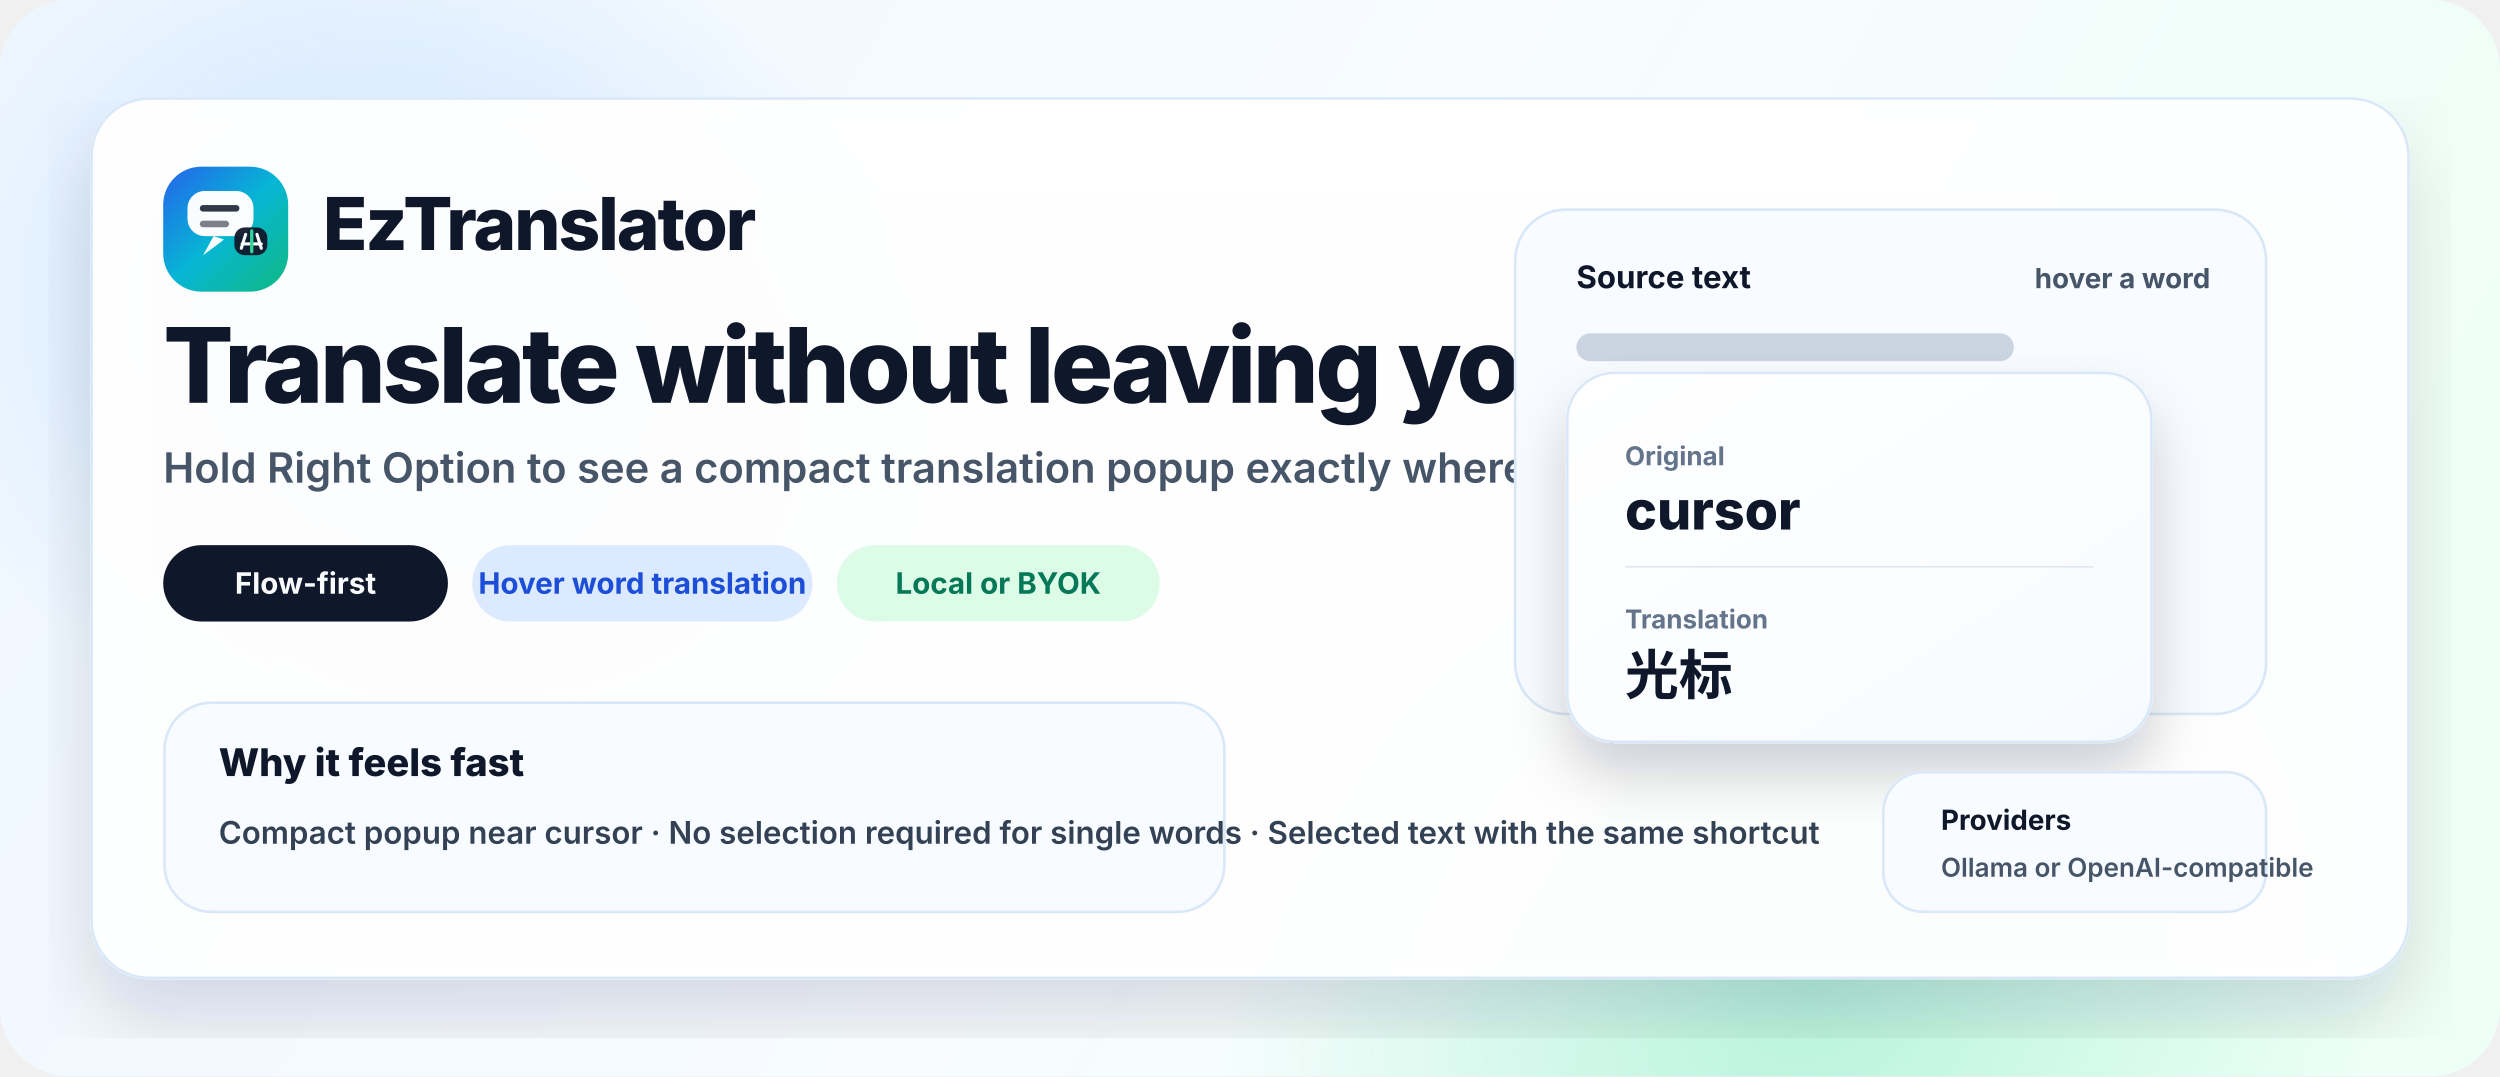
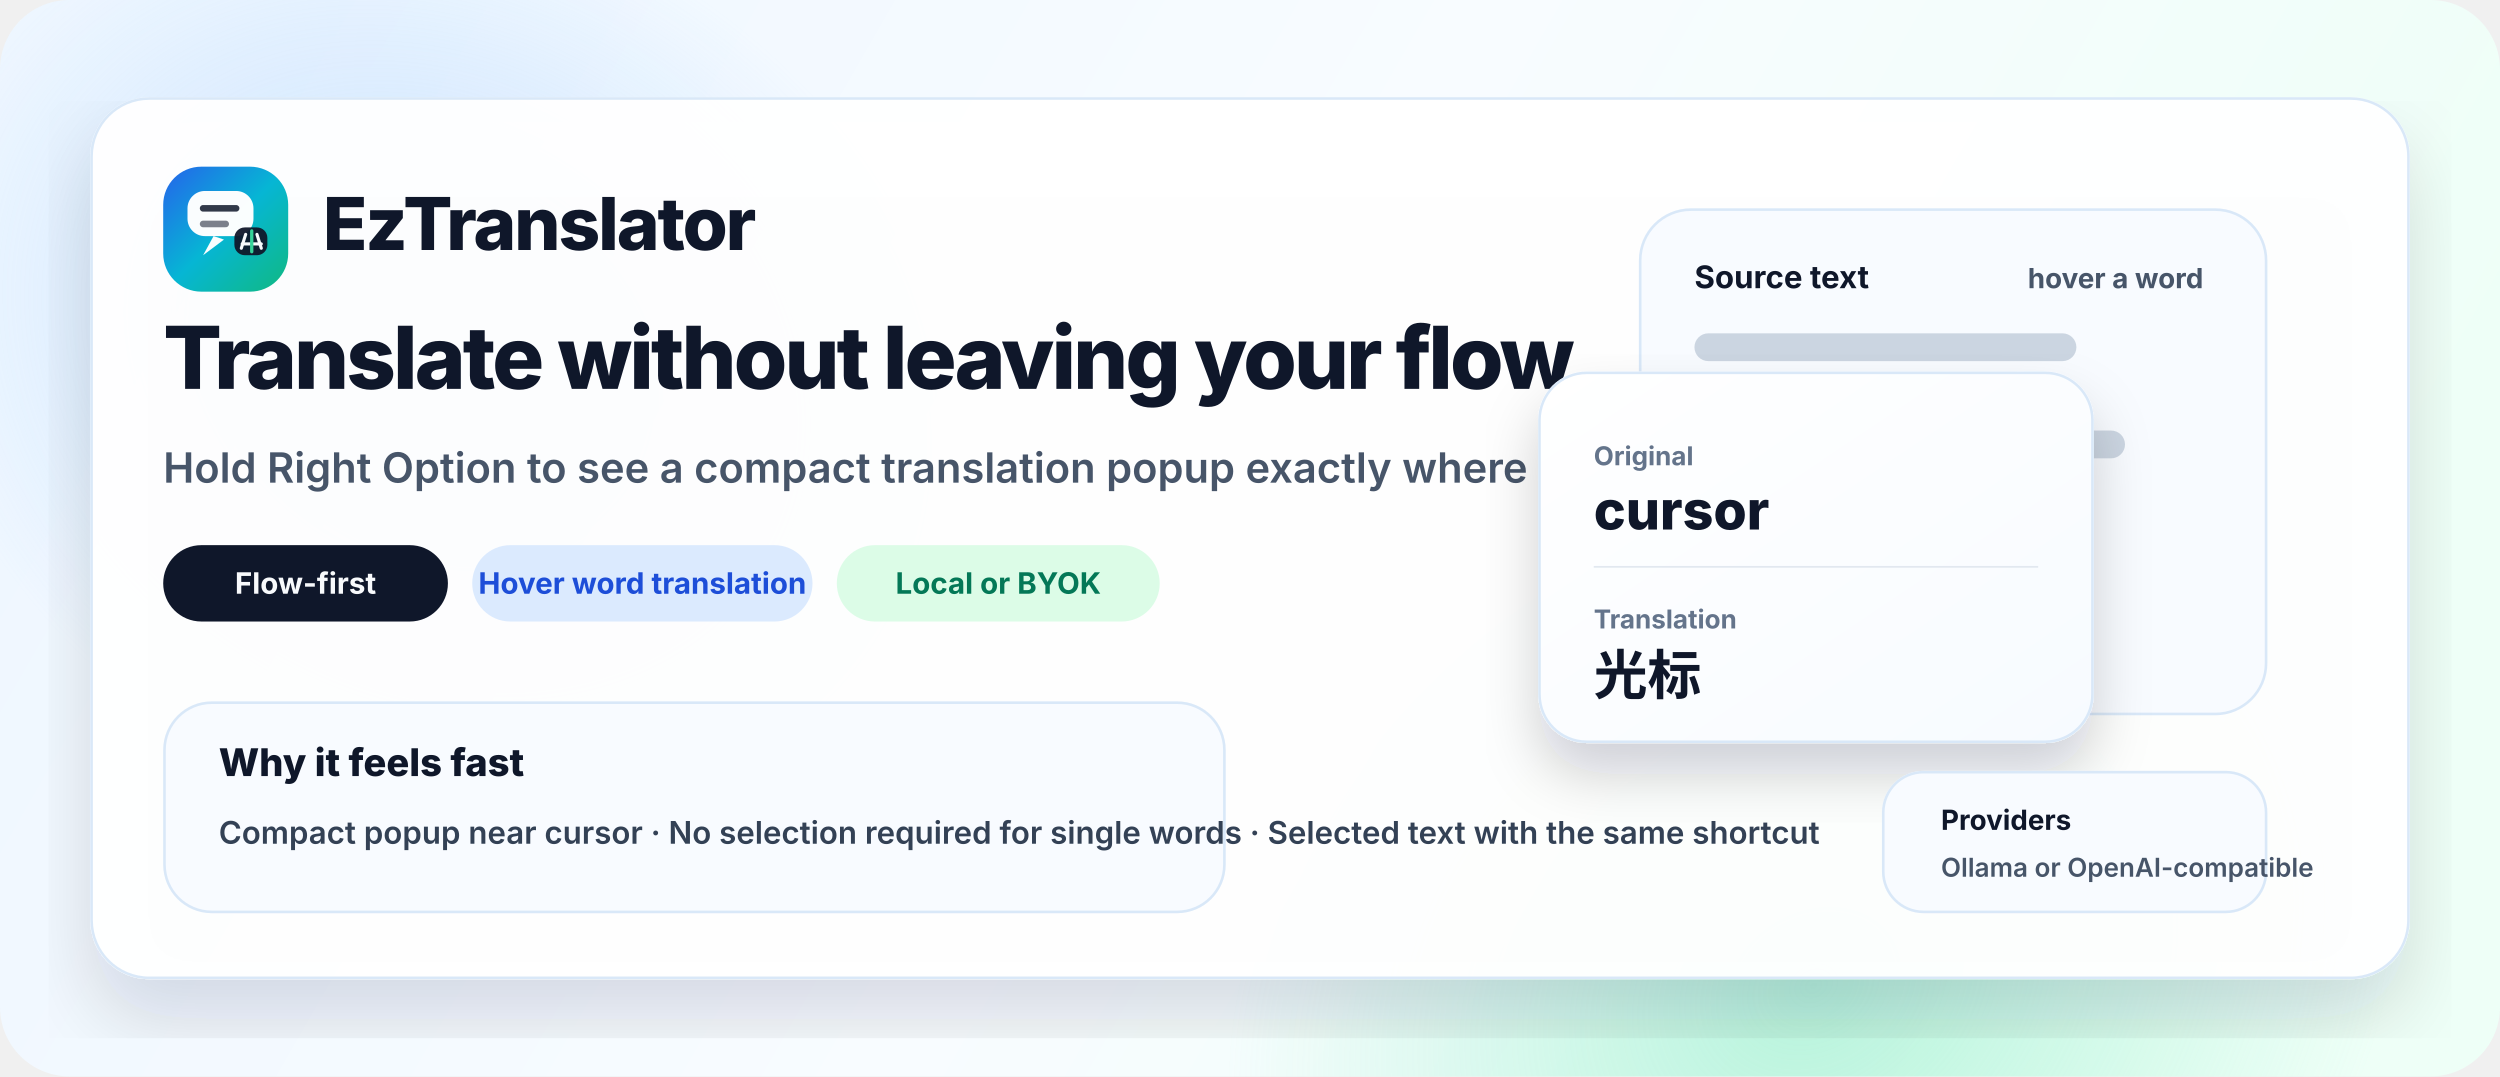
<svg xmlns="http://www.w3.org/2000/svg" width="1440" height="620" viewBox="0 0 1440 620" fill="none" role="img" aria-labelledby="title desc">
  <defs>
    <linearGradient id="pageBg" x1="118" y1="84" x2="1168" y2="688" gradientUnits="userSpaceOnUse">
      <stop stop-color="#EFF7FF" />
      <stop offset="0.5" stop-color="#F8FCFF" />
      <stop offset="1" stop-color="#EEFFF7" />
    </linearGradient>
    <linearGradient id="brand" x1="0" y1="0" x2="1" y2="1">
      <stop stop-color="#2563EB" />
      <stop offset="0.5" stop-color="#06B6D4" />
      <stop offset="1" stop-color="#10B981" />
    </linearGradient>
    <linearGradient id="softCard" x1="0" y1="0" x2="1" y2="1">
      <stop stop-color="#FFFFFF" />
      <stop offset="1" stop-color="#F7FBFF" />
    </linearGradient>
    <radialGradient id="glowA" cx="0" cy="0" r="1" gradientUnits="userSpaceOnUse" gradientTransform="translate(250 210) rotate(31) scale(320 260)">
      <stop stop-color="#93C5FD" stop-opacity="0.48" />
      <stop offset="1" stop-color="#93C5FD" stop-opacity="0" />
    </radialGradient>
    <radialGradient id="glowB" cx="0" cy="0" r="1" gradientUnits="userSpaceOnUse" gradientTransform="translate(1044 568) rotate(149) scale(356 286)">
      <stop stop-color="#6EE7B7" stop-opacity="0.44" />
      <stop offset="1" stop-color="#6EE7B7" stop-opacity="0" />
    </radialGradient>
    <filter id="panelShadow" x="28" y="34" width="1384" height="564" filterUnits="userSpaceOnUse" color-interpolation-filters="sRGB">
      <feDropShadow dx="0" dy="24" stdDeviation="22" flood-color="#0F172A" flood-opacity="0.14" />
    </filter>
    <filter id="popupShadow" x="856" y="186" width="430" height="288" filterUnits="userSpaceOnUse" color-interpolation-filters="sRGB">
      <feDropShadow dx="0" dy="18" stdDeviation="16" flood-color="#0F172A" flood-opacity="0.18" />
    </filter>
  </defs>
  <rect width="1440" height="620" rx="40" fill="url(#pageBg)" />
  <rect width="1440" height="620" rx="40" fill="url(#glowA)" />
  <rect width="1440" height="620" rx="40" fill="url(#glowB)" />
  <g filter="url(#panelShadow)">
    <rect x="52" y="56" width="1336" height="508" rx="34" fill="#FFFFFF" fill-opacity="0.95" />
    <rect x="52.75" y="56.75" width="1334.5" height="506.5" rx="33.25" stroke="#D9E8F8" stroke-width="1.5" />
  </g>
  <rect x="94" y="96" width="72" height="72" rx="22" fill="url(#brand)" />
  <rect x="108" y="110" width="38" height="26" rx="10" fill="#FFFFFF" fill-opacity="0.98" />
  <path d="M123 136L117 147L129 138" fill="#FFFFFF" fill-opacity="0.98" />
  <path d="M117 120H136" stroke="#0F172A" stroke-width="3.8" stroke-linecap="round" stroke-opacity="0.85" />
  <path d="M117 129H130" stroke="#0F172A" stroke-width="3.8" stroke-linecap="round" stroke-opacity="0.54" />
  <rect x="135" y="131" width="19" height="16" rx="6" fill="#0F172A" fill-opacity="0.94" />
  <path d="M141.5 135L139 143" stroke="#F8FAFC" stroke-width="1.8" stroke-linecap="round" />
  <path d="M148 135L150.5 143" stroke="#F8FAFC" stroke-width="1.8" stroke-linecap="round" />
  <path d="M139.5 140.5H150.5" stroke="#F8FAFC" stroke-width="1.8" stroke-linecap="round" />
  <path d="M145 133V145" stroke="#34D399" stroke-width="1.9" stroke-linecap="round" />
  <text x="186" y="144" font-size="42" font-weight="800" font-family="SF Pro Display, Inter, Segoe UI, sans-serif" letter-spacing="-1.2" fill="#0F172A">EzTranslator</text>
-   <text x="94" y="232" font-size="60" font-weight="820" font-family="SF Pro Display, Inter, Segoe UI, sans-serif" letter-spacing="-2.1" fill="#0F172A">Translate without leaving your flow.</text>
+   <text x="94" y="224" font-size="50" font-weight="820" font-family="SF Pro Display, Inter, Segoe UI, sans-serif" letter-spacing="-1.7" fill="#0F172A">Translate without leaving your flow.</text>
  <text x="94" y="278" font-size="24" font-weight="560" font-family="SF Pro Text, Inter, Segoe UI, sans-serif" fill="#475569">Hold Right Option to see a compact translation popup exactly where you are working.</text>
  <rect x="94" y="314" width="164" height="44" rx="22" fill="#0F172A" />
  <text x="176" y="342" text-anchor="middle" font-size="17" font-weight="700" font-family="SF Pro Text, Inter, Segoe UI, sans-serif" fill="#F8FAFC">Flow-first</text>
  <rect x="272" y="314" width="196" height="44" rx="22" fill="#DBEAFE" />
  <text x="370" y="342" text-anchor="middle" font-size="17" font-weight="700" font-family="SF Pro Text, Inter, Segoe UI, sans-serif" fill="#1D4ED8">Hover word translation</text>
  <rect x="482" y="314" width="186" height="44" rx="22" fill="#DCFCE7" />
  <text x="575" y="342" text-anchor="middle" font-size="17" font-weight="700" font-family="SF Pro Text, Inter, Segoe UI, sans-serif" fill="#047857">Local or BYOK</text>
  <rect x="94" y="404" width="612" height="122" rx="28" fill="#F8FBFF" />
  <rect x="94.75" y="404.75" width="610.5" height="120.5" rx="27.25" stroke="#D9E8F8" stroke-width="1.5" />
  <text x="126" y="447" font-size="22" font-weight="760" font-family="SF Pro Display, Inter, Segoe UI, sans-serif" fill="#0F172A">Why it feels fast</text>
  <text x="126" y="486" font-size="18" font-weight="560" font-family="SF Pro Text, Inter, Segoe UI, sans-serif" fill="#334155">Compact popup near cursor  ·  No selection required for single words  ·  Selected text with the same shortcut</text>
-   <rect x="872" y="120" width="434" height="292" rx="30" fill="#F8FBFF" />
-   <rect x="872.75" y="120.75" width="432.5" height="290.5" rx="29.25" stroke="#D9E8F8" stroke-width="1.5" />
-   <text x="908" y="166" font-size="18" font-weight="700" font-family="SF Pro Display, Inter, Segoe UI, sans-serif" fill="#0F172A">Source text</text>
-   <text x="1172" y="166" font-size="16" font-weight="650" font-family="SF Pro Text, Inter, Segoe UI, sans-serif" fill="#475569">hover a word</text>
-   <rect x="908" y="192" width="252" height="16" rx="8" fill="#CBD5E1" />
-   <rect x="908" y="220" width="214" height="16" rx="8" fill="#CBD5E1" />
-   <rect x="908" y="248" width="282" height="16" rx="8" fill="#CBD5E1" />
-   <rect x="908" y="276" width="186" height="16" rx="8" fill="#93C5FD" />
-   <rect x="908" y="324" width="136" height="16" rx="8" fill="#E2E8F0" />
-   <rect x="908" y="352" width="222" height="16" rx="8" fill="#E2E8F0" />
+   <rect x="944" y="120" width="362" height="292" rx="30" fill="#F8FBFF" />
+   <rect x="944.75" y="120.75" width="360.5" height="290.5" rx="29.25" stroke="#D9E8F8" stroke-width="1.5" />
+   <text x="976" y="166" font-size="18" font-weight="700" font-family="SF Pro Display, Inter, Segoe UI, sans-serif" fill="#0F172A">Source text</text>
+   <text x="1168" y="166" font-size="16" font-weight="650" font-family="SF Pro Text, Inter, Segoe UI, sans-serif" fill="#475569">hover a word</text>
+   <rect x="976" y="192" width="220" height="16" rx="8" fill="#CBD5E1" />
+   <rect x="976" y="220" width="186" height="16" rx="8" fill="#CBD5E1" />
+   <rect x="976" y="248" width="248" height="16" rx="8" fill="#CBD5E1" />
+   <rect x="976" y="276" width="164" height="16" rx="8" fill="#93C5FD" />
+   <rect x="976" y="324" width="122" height="16" rx="8" fill="#E2E8F0" />
+   <rect x="976" y="352" width="194" height="16" rx="8" fill="#E2E8F0" />
  <g filter="url(#popupShadow)">
-     <rect x="902" y="214" width="338" height="214" rx="28" fill="url(#softCard)" />
-     <rect x="902.75" y="214.75" width="336.5" height="212.5" rx="27.25" stroke="#D9E8F8" stroke-width="1.5" />
+     <rect x="886" y="214" width="320" height="214" rx="28" fill="url(#softCard)" />
+     <rect x="886.75" y="214.75" width="318.5" height="212.5" rx="27.25" stroke="#D9E8F8" stroke-width="1.5" />
  </g>
-   <text x="936" y="268" font-size="15" font-weight="700" font-family="SF Pro Text, Inter, Segoe UI, sans-serif" fill="#64748B">Original</text>
-   <text x="936" y="305" font-size="31" font-weight="760" font-family="SF Pro Display, Inter, Segoe UI, sans-serif" fill="#0F172A">cursor</text>
-   <rect x="936" y="326" width="270" height="1" fill="#E2E8F0" />
-   <text x="936" y="362" font-size="15" font-weight="700" font-family="SF Pro Text, Inter, Segoe UI, sans-serif" fill="#64748B">Translation</text>
-   <text x="936" y="400" font-size="31" font-weight="760" font-family="SF Pro Display, Inter, Segoe UI, sans-serif" fill="#0F172A">光标</text>
+   <text x="918" y="268" font-size="15" font-weight="700" font-family="SF Pro Text, Inter, Segoe UI, sans-serif" fill="#64748B">Original</text>
+   <text x="918" y="305" font-size="31" font-weight="760" font-family="SF Pro Display, Inter, Segoe UI, sans-serif" fill="#0F172A">cursor</text>
+   <rect x="918" y="326" width="256" height="1" fill="#E2E8F0" />
+   <text x="918" y="362" font-size="15" font-weight="700" font-family="SF Pro Text, Inter, Segoe UI, sans-serif" fill="#64748B">Translation</text>
+   <text x="918" y="400" font-size="31" font-weight="760" font-family="SF Pro Display, Inter, Segoe UI, sans-serif" fill="#0F172A">光标</text>
  <rect x="1084" y="444" width="222" height="82" rx="24" fill="#F8FBFF" />
  <rect x="1084.75" y="444.75" width="220.5" height="80.5" rx="23.25" stroke="#D9E8F8" stroke-width="1.5" />
  <text x="1118" y="478" font-size="16" font-weight="700" font-family="SF Pro Text, Inter, Segoe UI, sans-serif" fill="#0F172A">Providers</text>
  <text x="1118" y="505" font-size="15" font-weight="560" font-family="SF Pro Text, Inter, Segoe UI, sans-serif" fill="#475569">Ollama or OpenAI-compatible</text>
</svg>
